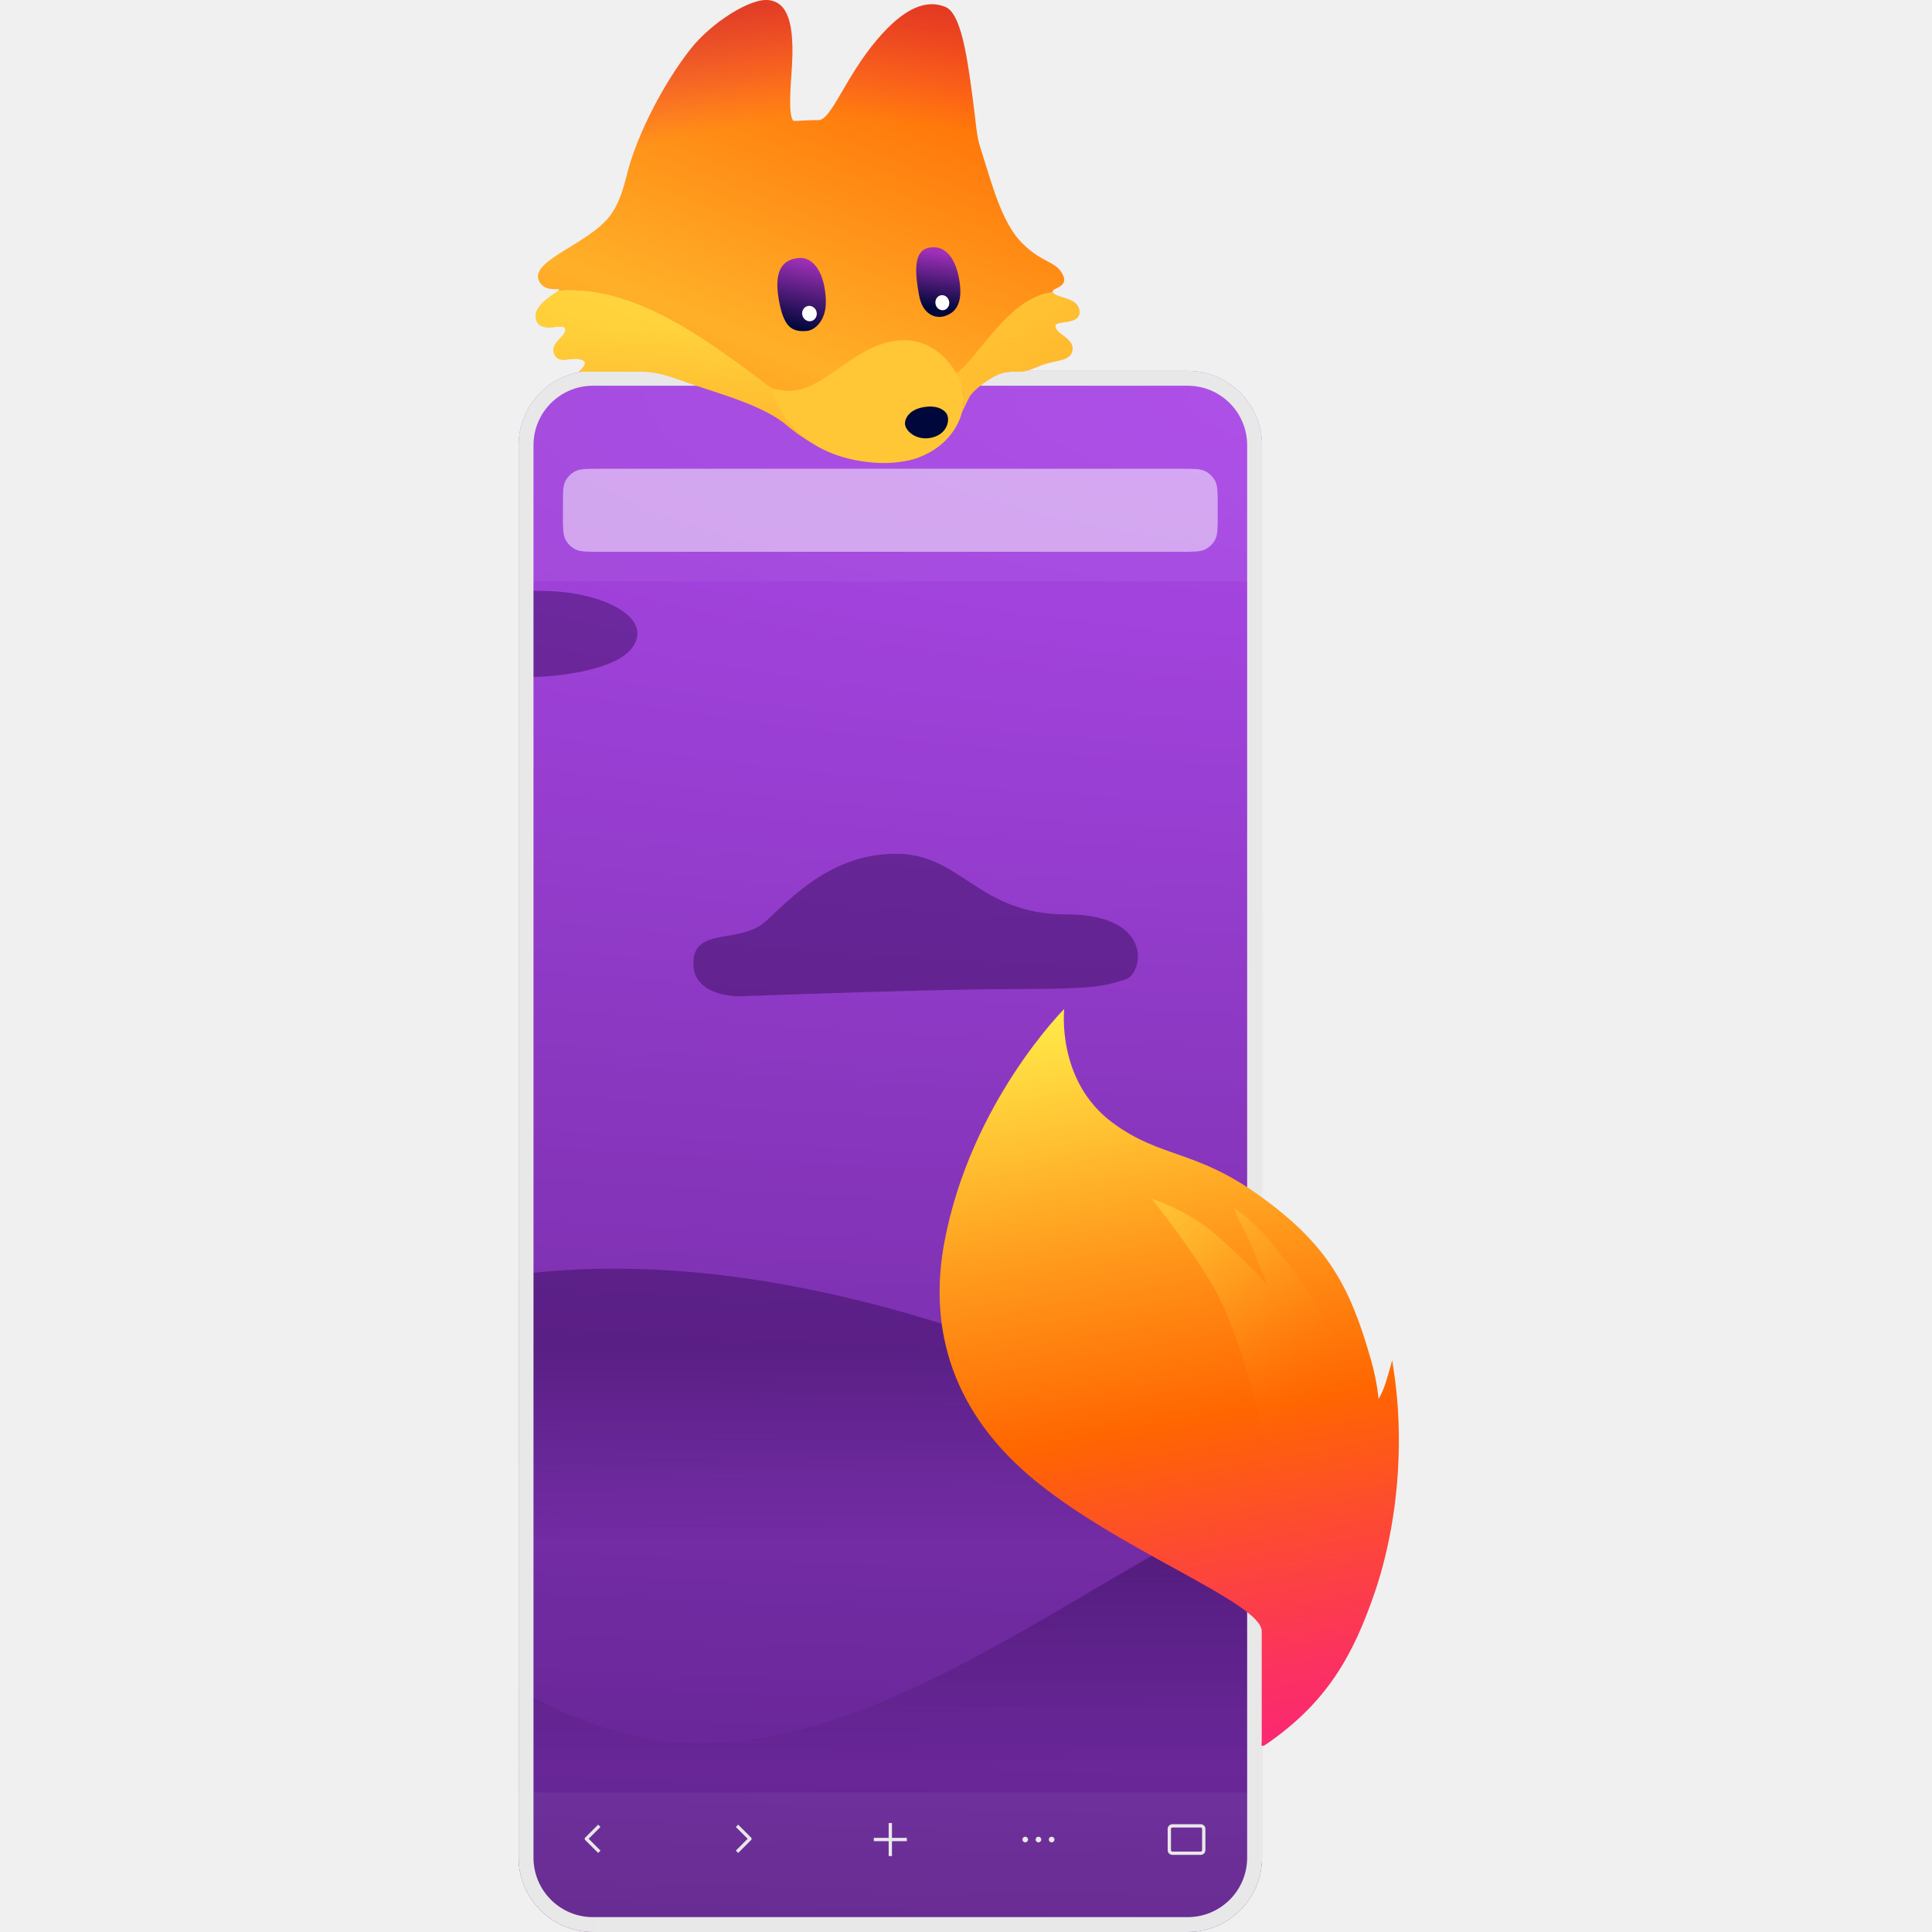
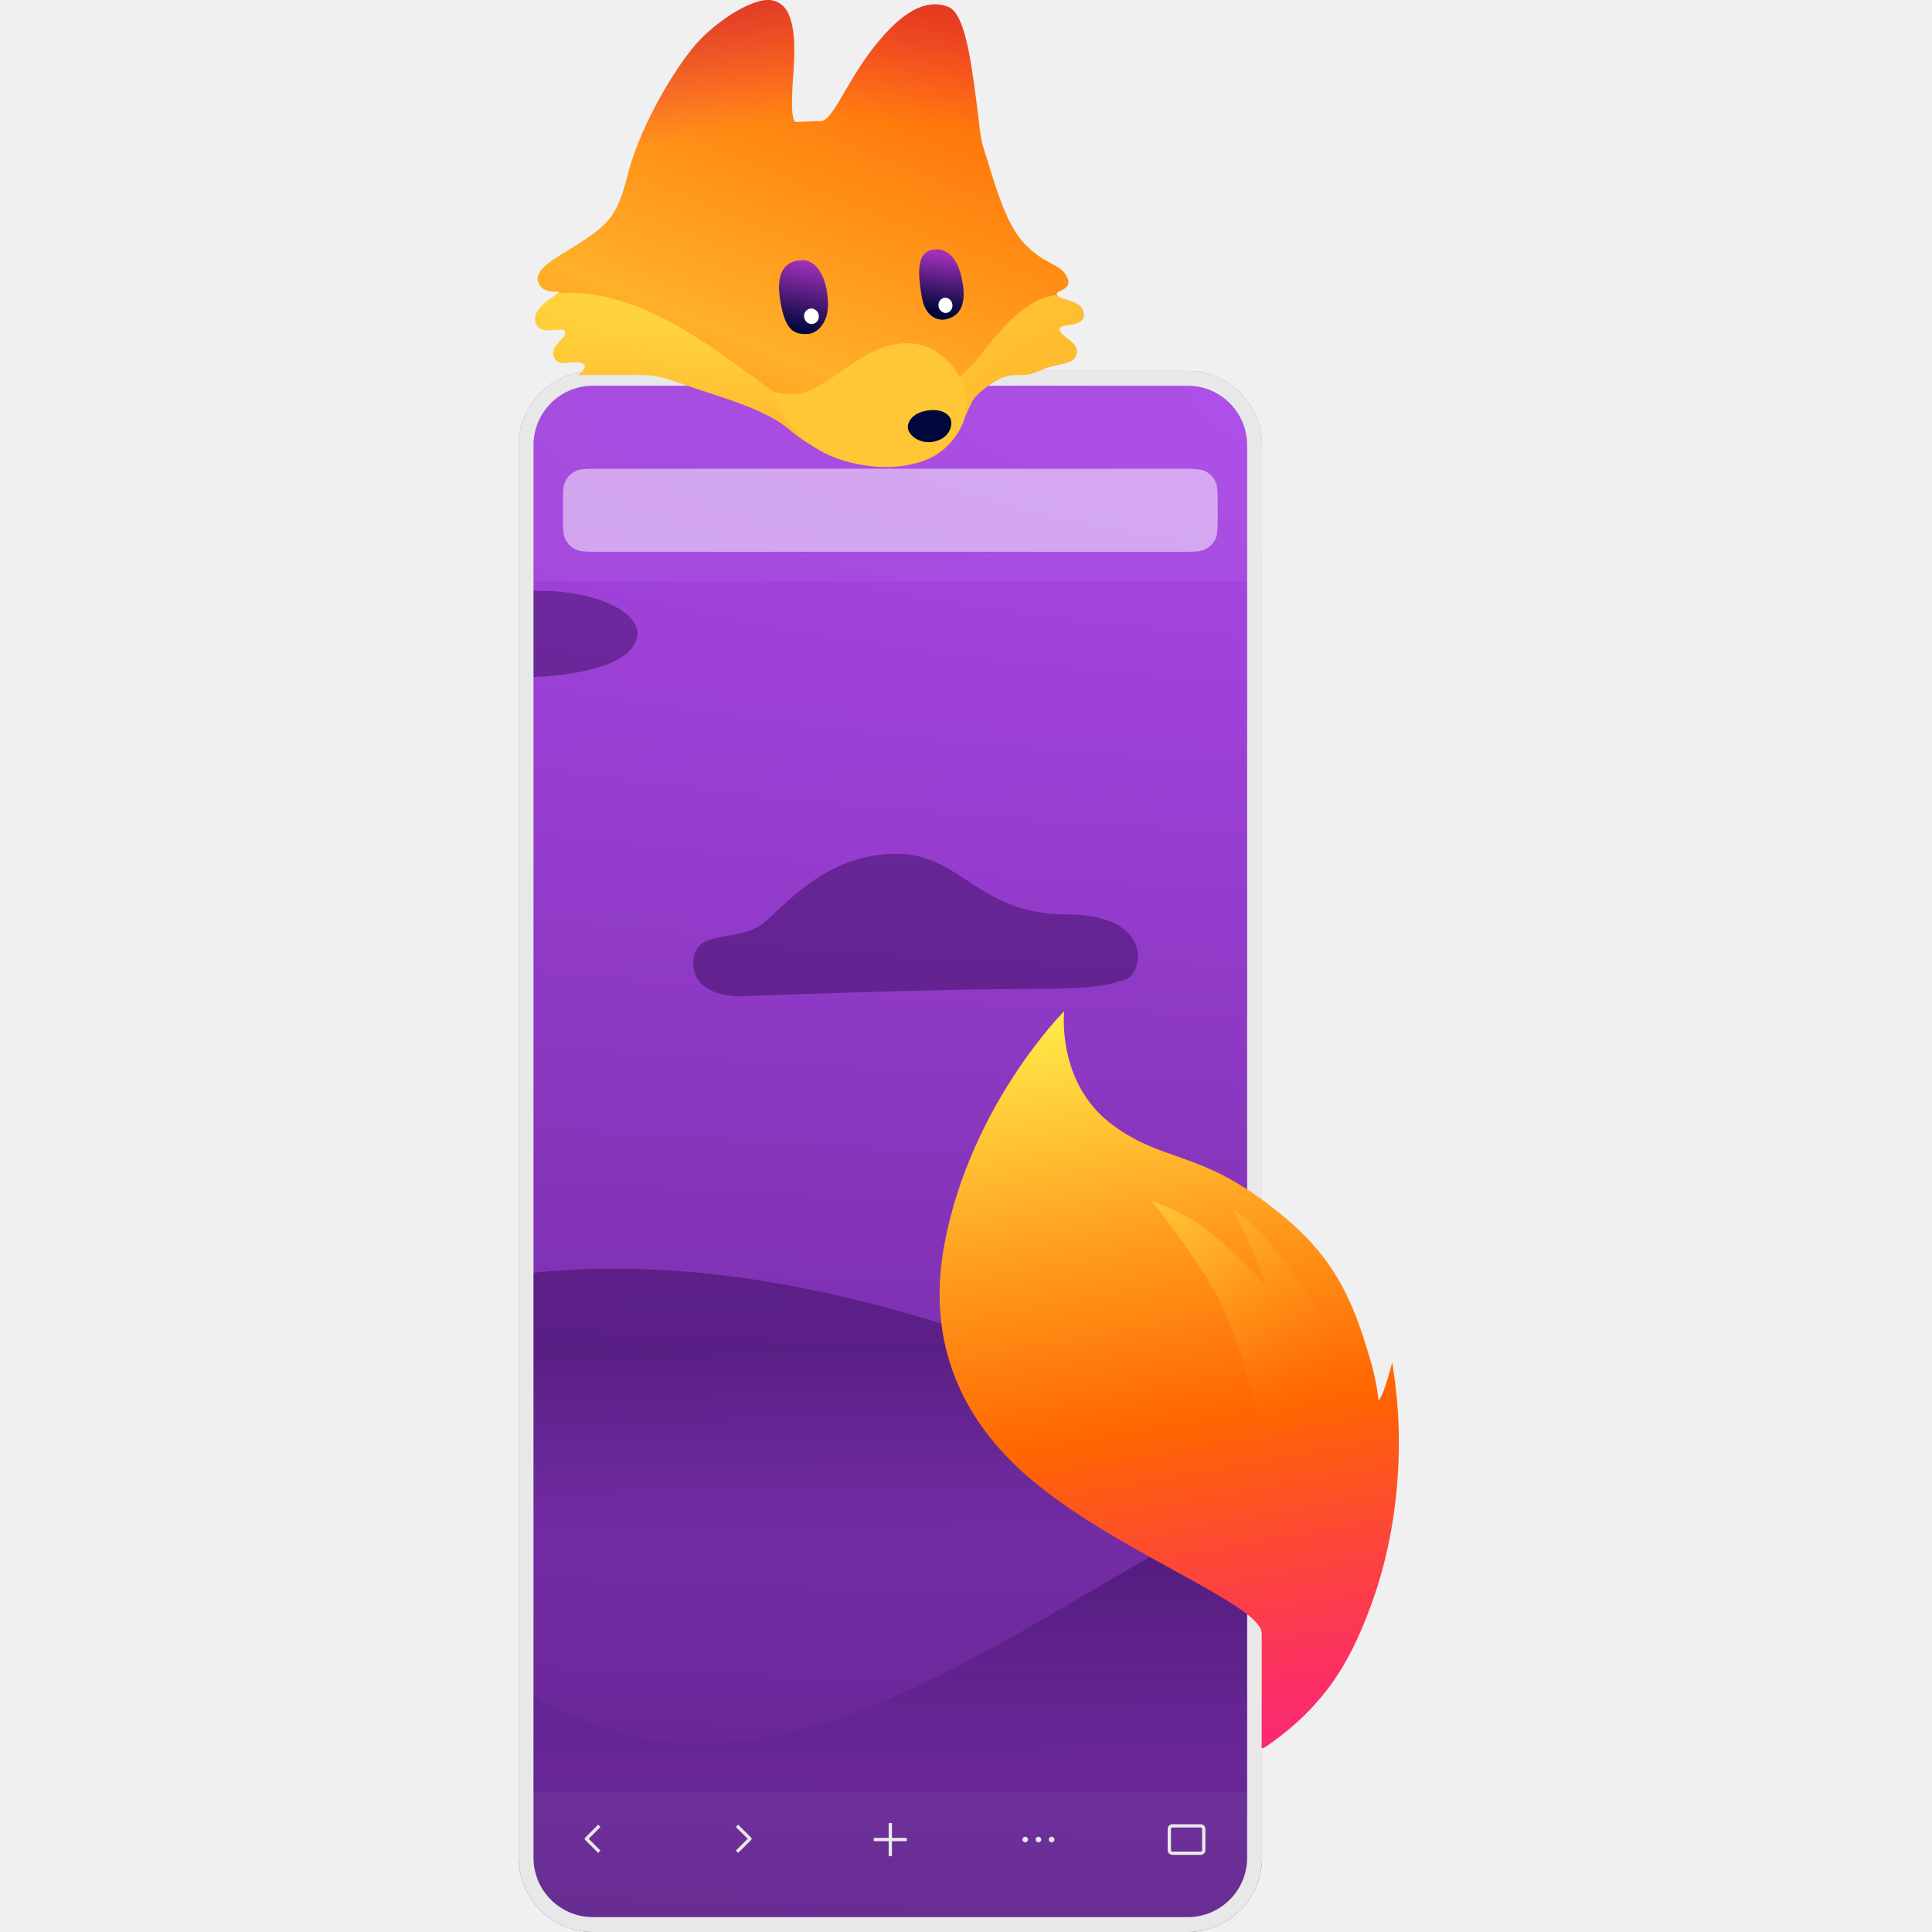
<svg xmlns="http://www.w3.org/2000/svg" width="300" height="300" fill="none" viewBox="0 0 300 300">
-   <g clip-path="url(#clip0_990_28315)">
-     <mask id="path-1-inside-1_990_28315" fill="#fff">
+   <g clip-path="url(#a)">
+     <mask id="h" fill="#fff">
      <path d="M80.532 69.131c0-6.375 5.168-11.543 11.544-11.543h92.347c6.376 0 11.544 5.168 11.544 11.543v219.326c0 6.375-5.168 11.543-11.544 11.543H92.076c-6.376 0-11.544-5.168-11.544-11.543z" />
    </mask>
-     <g clip-path="url(#clip1_990_28315)">
-       <g clip-path="url(#clip2_990_28315)">
+     <g clip-path="url(#b)">
+       <g clip-path="url(#c)">
        <path fill="#fff" d="M-37.788 57.588h571.38v286.58c0 6.553-5.313 11.866-11.867 11.866H-25.921c-6.554 0-11.867-5.313-11.867-11.866z" />
-         <path fill="url(#paint0_radial_990_28315)" d="M0 0h571.973v298.447H0z" transform="translate(-38.084 57.588)" />
-         <path fill="url(#paint1_linear_990_28315)" fill-opacity=".64" d="M42.212 209.147c-15.437 6.555-38.987 8.714-48.833 8.974v61.513h446.78v-67.171c-15.123.313-41.744-9.364-53.165-14.241-56.512-19.899-95.302-5.852-114.796 3.902s-69.508 21.264-125.035 3.707c-55.528-17.558-85.654-4.878-104.951 3.316" opacity=".6" />
-         <path fill="url(#paint2_linear_990_28315)" d="M13.67 228.768c-19.657-2.528-50.588 8.076-63.597 13.694v40.66h471.608v-61.095c-2.065 4.143-18.047 14.03-65.455 20.435-59.261 8.005-78.257-21.699-122.858-20.435s-83.212 48.665-124.922 48.665c-32.566 0-56.164-36.958-94.776-41.924" opacity=".6" />
+         <path fill="url(#d)" d="M0 0h571.973v298.447H0z" transform="translate(-38.084 57.588)" />
+         <path fill="url(#e)" fill-opacity=".64" d="M42.212 209.147c-15.437 6.555-38.987 8.714-48.833 8.974v61.513h446.78v-67.171c-15.123.313-41.744-9.364-53.165-14.241-56.512-19.899-95.302-5.852-114.796 3.902s-69.508 21.264-125.035 3.707c-55.528-17.558-85.654-4.878-104.951 3.316" opacity=".6" />
+         <path fill="url(#f)" d="M13.67 228.768c-19.657-2.528-50.588 8.076-63.597 13.694v40.66h471.608v-61.095c-2.065 4.143-18.047 14.03-65.455 20.435-59.261 8.005-78.257-21.699-122.858-20.435s-83.212 48.665-124.922 48.665c-32.566 0-56.164-36.958-94.776-41.924" opacity=".6" />
        <path fill="#210340" d="M39.587 105.161h42.011c4.467 0 14.052-.942 16.66-4.709 3.259-4.708-5.07-8.692-14.125-8.692s-7.605-7.605-20.643-7.605-17.384 6.881-21.005 10.14c-3.622 3.26-11.59.725-11.59 6.157 0 4.346 5.795 4.95 8.692 4.709m68.072 44.436c0 4.635 5.553 5.311 8.33 5.07 9.537-.362 31.291-1.086 42.011-1.086 13.4 0 13.762-.673 16.659-1.449 2.898-.776 4.708-10.141-9.054-10.141s-16.297-9.416-26.438-9.416-16.297 6.881-20.281 10.503-11.227.724-11.227 6.519" opacity=".4" />
      </g>
    </g>
-     <g fill="#fff" clip-path="url(#clip3_990_28315)">
+     <g fill="#fff" clip-path="url(#g)">
      <path fill-opacity=".05" d="M80.532 57.588h115.434v32.71H80.532z" />
      <path fill-opacity=".5" d="M87.413 78.414c0-1.97 0-2.954.383-3.706a3.5 3.5 0 0 1 1.537-1.536c.752-.384 1.737-.384 3.706-.384h90.421c1.969 0 2.954 0 3.706.384a3.5 3.5 0 0 1 1.536 1.536c.383.752.383 1.737.383 3.706v1.64c0 1.97 0 2.955-.383 3.707a3.5 3.5 0 0 1-1.536 1.536c-.752.384-1.737.384-3.706.384H93.039c-1.97 0-2.954 0-3.706-.384a3.5 3.5 0 0 1-1.537-1.536c-.383-.752-.383-1.737-.383-3.706z" />
    </g>
    <path fill="#fff" fill-opacity=".05" d="M80.532 278.318h115.434V300H80.532z" />
    <path fill="#e8e8e8" fill-rule="evenodd" d="m90.863 285.346 2.016-2.016.363.362-1.835 1.835 1.835 1.835-.363.363-2.016-2.016a.255.255 0 0 1 0-.363m25.234.181-1.835-1.835.362-.362 2.017 2.016a.256.256 0 0 1 0 .363l-2.017 2.016-.362-.363z" clip-rule="evenodd" />
    <path fill="#e8e8e8" d="M137.993 285.899v2.307h.513v-2.307h2.307v-.513h-2.307v-2.307h-.513v2.307h-2.307v.513zm21.643-.256a.439.439 0 1 1-.878 0 .439.439 0 0 1 .878 0m2.051 0a.439.439 0 1 1-.878 0 .439.439 0 0 1 .878 0m2.051 0a.439.439 0 1 1-.878 0 .439.439 0 0 1 .878 0" />
    <path fill="#e8e8e8" fill-rule="evenodd" d="M182.046 283.775a.22.22 0 0 0-.218.218v3.299c0 .121.098.219.218.219h4.398a.22.22 0 0 0 .219-.219v-3.299a.22.22 0 0 0-.219-.218zm-.731.218c0-.404.328-.731.731-.731h4.398c.404 0 .732.327.732.731v3.299a.73.73 0 0 1-.732.731h-4.398a.73.73 0 0 1-.731-.731z" clip-rule="evenodd" />
  </g>
-   <path fill="#e8e8e8" d="M92.076 57.588v2.308h92.347v-4.618H92.076zM195.967 69.13h-2.309v219.326h4.617V69.131zM184.423 300v-2.309H92.076v4.618h92.347zm-103.89-11.543h2.308V69.131h-4.617v219.326zM92.075 300v-2.309a9.234 9.234 0 0 1-9.235-9.234h-4.617c0 7.65 6.201 13.852 13.852 13.852zm103.891-11.543h-2.309c0 5.1-4.135 9.234-9.235 9.234v4.618c7.651 0 13.852-6.202 13.852-13.852zm-11.544-230.87v2.31c5.1 0 9.235 4.134 9.235 9.234h4.617c0-7.65-6.201-13.852-13.852-13.852zm-92.347 0V55.28c-7.65 0-13.852 6.202-13.852 13.852h4.617c0-5.1 4.135-9.235 9.235-9.235z" mask="url(#path-1-inside-1_990_28315)" />
-   <path fill="url(#paint3_linear_990_28315)" d="M195.911 270.637s-.261.88.717.204c9.28-6.404 13.451-13.55 16.922-23.808 2.078-6.159 4.025-15.35 3.61-26.414-.179-4.889-.986-9.403-.986-9.403s-.399 1.622-1.051 3.626c-.513 1.581-1.059 2.371-1.059 2.371s-.204-2.591-1.149-5.932c-3.333-11.806-6.893-18.112-17.363-25.64-9.94-7.146-15.285-5.769-22.764-11.285-8.8-6.485-7.537-17.68-7.537-17.68s-14.544 14.511-18.609 36.216c-2.274 12.14.301 25.217 13.174 36.249 13.281 11.382 36.103 19.669 36.103 24.15v17.338z" />
-   <path fill="url(#paint4_linear_990_28315)" d="M208.336 210.833c-3.438-8.213-5.043-10.388-10.306-17.11-3.553-4.53-6.51-6.2-6.51-6.2l3.039 6.42 2.46 6.152c.84.464-3.08-3.993-8.742-8.808-3.984-3.39-9.484-5.158-9.484-5.158s5.581 6.763 9.622 13.68c4.042 6.918 8.018 22.227 8.238 26.937.383 8.49 6.607 3.674 10.852 3.853s5.199-6.558.848-19.766z" />
-   <path fill="url(#paint5_linear_990_28315)" d="M165.112 42.834c-1.002-2.37-3.21-1.833-6.469-5.157-1.222-1.247-2.192-2.917-3.031-4.807-1.352-3.056-2.33-6.681-3.405-10.014-.603-1.874-.612-3.454-1.214-7.927-.856-6.364-1.817-12.89-4.213-13.851-2.843-1.15-6.249-.033-10.575 5.067-5.036 5.932-7.122 12.556-9.134 12.507-1.426-.033-3.186.147-3.732.122-.097 0-.154-.016-.171-.032a1.5 1.5 0 0 1-.228-.457c-.301-.92-.342-2.876-.024-7.145.586-7.92-.783-10.698-3.439-11.105-2.86-.448-9.052 3.52-12.246 7.585-4.147 5.272-8.204 13.118-9.728 18.895-.358 1.377-.725 2.892-1.312 4.334-.39.962-.871 1.899-1.523 2.73-3.488 4.44-12.36 6.852-10.992 9.997.913 2.094 3.797.888 3.007 1.572 11.798-.888 22.675 7.415 32.061 14.373 3.61 8.417 11.57 13.1 21.255 12.077 4.009 0 12.252-5.302 8.565-13.35 3.389-2.118 7.863-12.138 14.935-12.855-.008-.017-.024-.033-.032-.05-.294-.618 2.428-.66 1.645-2.517z" />
-   <path fill="url(#paint6_linear_990_28315)" d="M136.84 25.04c6.453 1.874 11.415 7.691 11.415 7.691l7.39 2.82-.024-2.69c-1.353-3.054-2.331-6.68-3.406-10.013-.603-1.874-.611-3.454-1.214-7.927-.856-6.364-1.817-12.89-4.212-13.851-2.844-1.15-6.25-.033-10.576 5.067-5.035 5.932-7.121 12.556-9.134 12.507-1.426-.032-3.185.147-3.731.122.627.774 3.356 3.325 13.508 6.266z" />
-   <path fill="url(#paint7_linear_990_28315)" d="M122.932 18.286c-.302-.921-.342-2.877-.025-7.146.587-7.92-.782-10.698-3.438-11.105-2.86-.448-9.052 3.52-12.246 7.585-4.147 5.272-8.204 13.118-9.728 18.895-.359 1.377-.725 2.892-1.312 4.334 3.471-2.224 9.223-5.622 15.595-8.188 4.497-1.817 8.987-3.545 11.146-4.376z" />
-   <path fill="url(#paint8_linear_990_28315)" d="M120.121 60.417a15 15 0 0 1-1.377-.896c-9.386-6.958-20.263-15.26-32.06-14.373-.058.05-.131.106-.229.18-.774.562-3.927 2.354-3.186 4.407.79 2.184 4.229.278 4.506 1.312.301 1.133-2.298 2.045-1.768 3.748.684 2.192 3.283.139 4.693 1.312.554.464-.823 1.605-.823 1.605h9.68c2.843 0 4.782.888 8.204 2.053 4.457 1.524 10.902 3.267 14.495 6.331a23.3 23.3 0 0 0 4.294 2.933c-5.182-3.194-6.592-7.984-6.429-8.62z" />
-   <path fill="url(#paint9_linear_990_28315)" d="M148.459 57.957c.432.765.742 1.507.929 2.15.35 1.19.342 2.608-.057 4.025.236-.505.587-1.262 1.133-2.379.439-.912 2.493-2.631 4.383-3.528.953-.448 2.126-.505 2.126-.505h1.304c1.254 0 2.383-.623 3.561-1.05 2.224-.824 4.326-.53 4.676-2.241.383-1.883-2.713-2.591-2.648-3.83.049-.912 3.74-.106 3.748-2.102.008-2.395-3.528-2.11-4.122-3.08-7.073.725-11.66 10.438-15.049 12.556z" />
-   <path fill="url(#paint10_linear_990_28315)" d="M128.236 46.656c.098 2.998-1.613 4.611-2.957 4.734-2.428.22-3.634-.734-4.359-4.922-.791-4.587.684-6.167 3.063-6.404 2.445-.244 4.123 2.51 4.262 6.6z" />
-   <path fill="#fff" d="M125.989 49.85c.606-.155.965-.8.801-1.44-.163-.642-.787-1.036-1.393-.882s-.965.8-.802 1.44c.164.641.787 1.036 1.394.881" />
-   <path fill="url(#paint11_linear_990_28315)" d="M148.971 43.527c.611 3.764-.717 5.019-2.183 5.524-1.638.562-3.528-.342-4.05-3.072-.872-4.62-.749-7.569 2.225-7.585 1.947-.008 3.454 1.744 4 5.133z" />
-   <path fill="#fff" d="M146.538 48.156c.584-.11.961-.714.842-1.35-.119-.638-.689-1.066-1.272-.957s-.961.714-.842 1.35c.118.638.688 1.066 1.272.957" />
-   <path fill="url(#paint12_linear_990_28315)" d="M120.121 60.417a15 15 0 0 1-1.377-.896c-9.386-6.958-20.263-15.26-32.06-14.373-.058.05-.131.106-.229.18-.774.562-3.927 2.354-3.186 4.407.79 2.184 4.229.278 4.506 1.312.301 1.133-2.298 2.045-1.768 3.748.684 2.192 3.283.139 4.693 1.312.554.464-.823 1.605-.823 1.605h9.68c2.843 0 4.782.888 8.204 2.053 4.457 1.524 10.902 3.267 14.495 6.331a23.3 23.3 0 0 0 4.294 2.933c-5.182-3.194-6.592-7.984-6.429-8.62z" opacity=".6" />
-   <path fill="url(#paint13_linear_990_28315)" d="M148.459 57.957c.432.765.742 1.507.929 2.15.35 1.19.342 2.608-.057 4.025.236-.505.587-1.262 1.133-2.379.439-.912 2.493-2.631 4.383-3.528.953-.448 2.126-.505 2.126-.505h1.304c1.254 0 2.383-.623 3.561-1.05 2.224-.824 4.326-.53 4.676-2.241.383-1.883-2.713-2.591-2.648-3.83.049-.912 3.74-.106 3.748-2.102.008-2.395-3.528-2.11-4.122-3.08-7.073.725-11.66 10.438-15.049 12.556z" opacity=".6" />
-   <path fill="#ffc635" d="M149.387 60.108a11 11 0 0 0-.918-2.156c-1.39-2.469-4.071-5.128-8.086-5.12-7.311.008-11.915 7.659-17.558 7.838a9 9 0 0 1-2.731-.318q-.049-.012-.074.073c-.163.636 1.251 5.435 6.452 8.62 1.677 1.027 3.738 1.89 6.281 2.388 10.042 1.98 15.317-2.721 16.585-7.292.392-1.426.408-2.836.057-4.025z" />
-   <path fill="#00073a" d="M143.106 63.285c2.045-.456 3.348.163 3.853.905.62.912.212 3.202-2.305 3.772-2.388.538-4.196-1.108-4.131-2.29.049-.839.766-1.98 2.574-2.387z" />
+   <path fill="#e8e8e8" d="M92.076 57.588v2.308h92.347v-4.618H92.076zM195.967 69.13h-2.309v219.326h4.617V69.131zM184.423 300v-2.309H92.076v4.618h92.347zm-103.89-11.543h2.308V69.131h-4.617v219.326zM92.075 300v-2.309a9.234 9.234 0 0 1-9.235-9.234h-4.617c0 7.65 6.201 13.852 13.852 13.852zm103.891-11.543h-2.309c0 5.1-4.135 9.234-9.235 9.234v4.618c7.651 0 13.852-6.202 13.852-13.852zm-11.544-230.87v2.31c5.1 0 9.235 4.134 9.235 9.234h4.617c0-7.65-6.201-13.852-13.852-13.852zm-92.347 0V55.28c-7.65 0-13.852 6.202-13.852 13.852h4.617c0-5.1 4.135-9.235 9.235-9.235z" mask="url(#h)" />
+   <path fill="url(#i)" d="M195.91 270.98s-.261.88.717.204c9.28-6.404 13.452-13.55 16.923-23.808 2.078-6.159 4.025-15.35 3.609-26.414-.179-4.889-.986-9.403-.986-9.403s-.399 1.622-1.051 3.626c-.513 1.581-1.059 2.371-1.059 2.371s-.204-2.591-1.149-5.932c-3.332-11.806-6.893-18.112-17.362-25.64-9.941-7.146-15.285-5.769-22.765-11.285-8.799-6.485-7.537-17.68-7.537-17.68s-14.543 14.511-18.609 36.216c-2.273 12.14.302 25.217 13.175 36.249 13.281 11.382 36.102 19.669 36.102 24.15v17.338z" />
+   <path fill="url(#j)" d="M208.336 211.176c-3.438-8.213-5.043-10.388-10.307-17.11-3.552-4.53-6.51-6.2-6.51-6.2l3.039 6.42 2.461 6.152c.839.464-3.08-3.993-8.743-8.808-3.984-3.389-9.484-5.158-9.484-5.158s5.582 6.763 9.623 13.68c4.041 6.918 8.017 22.227 8.237 26.937.383 8.49 6.608 3.674 10.853 3.853s5.198-6.558.847-19.766z" />
+   <path fill="url(#k)" d="M165.765 43.206c-1.011-2.392-3.238-1.85-6.526-5.202-1.233-1.258-2.211-2.942-3.057-4.849-1.364-3.082-2.35-6.739-3.435-10.1-.608-1.89-.617-3.485-1.225-7.997-.863-6.418-1.833-13.001-4.249-13.971-2.868-1.159-6.303-.033-10.667 5.112-5.079 5.983-7.183 12.664-9.213 12.615-1.438-.033-3.213.148-3.764.123-.099 0-.156-.016-.173-.033a1.5 1.5 0 0 1-.23-.46c-.304-.928-.345-2.9-.024-7.207.591-7.989-.789-10.791-3.468-11.202-2.885-.452-9.131 3.55-12.353 7.651-4.183 5.318-8.276 13.232-9.812 19.059-.362 1.389-.732 2.917-1.324 4.372-.394.97-.879 1.915-1.536 2.753-3.518 4.479-12.468 6.912-11.087 10.084.92 2.112 3.83.896 3.033 1.586 11.24.41 27.027 13.73 35.825 20.844 8.058 4.715 8.423 6.454 17.751 5.725 4.043 0 9.928-2.705 10.281-11.988 3.419-2.137 6.496-13.55 13.629-14.273-.008-.016-.028-.094-.037-.11-.295-.625 2.45-.666 1.661-2.54z" />
+   <path fill="url(#l)" d="M137.246 25.257c6.509 1.89 11.514 7.758 11.514 7.758l7.454 2.844-.025-2.712c-1.364-3.082-2.35-6.74-3.435-10.1-.608-1.89-.616-3.485-1.225-7.997-.863-6.419-1.832-13.001-4.249-13.971-2.868-1.159-6.303-.033-10.667 5.112-5.079 5.983-7.183 12.664-9.213 12.615-1.438-.033-3.213.148-3.764.123.633.78 3.386 3.353 13.626 6.32z" />
+   <path fill="url(#m)" d="M123.218 18.444c-.304-.928-.345-2.9-.025-7.207.592-7.989-.789-10.791-3.468-11.202-2.885-.452-9.131 3.55-12.352 7.651-4.183 5.318-8.276 13.232-9.813 19.059-.362 1.389-.731 2.917-1.323 4.372 3.5-2.244 9.303-5.67 15.73-8.26 4.536-1.832 9.065-3.575 11.242-4.413z" />
+   <path fill="url(#n)" d="M120.383 60.942a15 15 0 0 1-1.389-.904c-9.468-7.019-20.44-15.393-32.34-14.498a5 5 0 0 1-.23.181c-.78.567-3.96 2.375-3.213 4.446.797 2.203 4.266.28 4.545 1.323.304 1.143-2.318 2.063-1.784 3.78.69 2.212 3.313.14 4.734 1.324.56.468-.83 1.619-.83 1.619h9.764c2.868 0 4.824.896 8.276 2.071 4.495 1.537 10.996 3.296 14.62 6.386a23.5 23.5 0 0 0 4.331 2.958c-5.227-3.221-6.649-8.054-6.484-8.695z" />
+   <path fill="url(#o)" d="M148.966 58.46c.436.772.748 1.52.937 2.17.353 1.2.345 2.63-.057 4.06.238-.51.591-1.275 1.142-2.4.444-.921 2.515-2.655 4.421-3.56.962-.451 2.145-.509 2.145-.509h1.315c1.265 0 2.404-.628 3.592-1.06 2.243-.83 4.364-.534 4.717-2.26.386-1.898-2.737-2.613-2.671-3.863.049-.92 3.772-.106 3.781-2.12.008-2.416-3.559-2.128-4.159-3.106-7.134.731-11.76 10.527-15.179 12.664z" />
+   <path fill="url(#p)" d="M128.568 47.06c.099 3.025-1.627 4.652-2.983 4.776-2.449.221-3.665-.74-4.397-4.964-.797-4.627.691-6.222 3.09-6.46 2.466-.246 4.159 2.531 4.299 6.657z" />
+   <path fill="#fff" d="M126.301 50.282c.611-.156.973-.806.808-1.453-.164-.646-.793-1.044-1.405-.889-.611.156-.973.807-.809 1.453.165.647.794 1.045 1.406.889" />
+   <path fill="url(#q)" d="M149.483 43.905c.616 3.797-.723 5.062-2.203 5.572-1.651.567-3.558-.345-4.084-3.098-.879-4.66-.756-7.635 2.244-7.652 1.964-.008 3.484 1.759 4.035 5.178z" />
+   <path fill="#fff" d="M147.028 48.574c.589-.11.969-.72.849-1.363-.12-.642-.694-1.074-1.283-.964s-.969.72-.85 1.362c.12.643.695 1.074 1.284.965" />
+   <path fill="url(#r)" d="M120.383 60.942a15 15 0 0 1-1.389-.904c-9.468-7.019-20.44-15.393-32.34-14.498a5 5 0 0 1-.23.181c-.78.567-3.96 2.375-3.213 4.446.797 2.203 4.266.28 4.545 1.323.304 1.143-2.318 2.063-1.784 3.78.69 2.212 3.313.14 4.734 1.324.56.468-.83 1.619-.83 1.619h9.764c2.868 0 4.824.896 8.276 2.071 4.495 1.537 10.996 3.296 14.62 6.386a23.5 23.5 0 0 0 4.331 2.958c-5.227-3.221-6.649-8.054-6.484-8.695z" opacity=".6" />
+   <path fill="url(#s)" d="M148.966 58.46c.436.772.748 1.52.937 2.17.353 1.2.345 2.63-.057 4.06.238-.51.591-1.275 1.142-2.4.444-.921 2.515-2.655 4.421-3.56.962-.451 2.145-.509 2.145-.509h1.315c1.265 0 2.404-.628 3.592-1.06 2.243-.83 4.364-.534 4.717-2.26.386-1.898-2.737-2.613-2.671-3.863.049-.92 3.772-.106 3.781-2.12.008-2.416-3.559-2.128-4.159-3.106-7.134.731-11.76 10.527-15.179 12.664z" opacity=".6" />
+   <path fill="#ffc635" d="M149.902 60.63a11 11 0 0 0-.925-2.175c-1.402-2.49-4.106-5.173-8.157-5.165-7.374.008-12.018 7.726-17.71 7.906a9 9 0 0 1-2.755-.32q-.049-.013-.074.074c-.165.64 1.262 5.481 6.508 8.695 1.691 1.035 3.77 1.907 6.335 2.408 10.13 1.997 15.45-2.745 16.729-7.356.396-1.438.412-2.86.057-4.06z" />
+   <path fill="#00073a" d="M143.566 63.834c2.063-.46 3.378.165 3.888.913.624.92.213 3.23-2.326 3.805-2.408.542-4.233-1.118-4.167-2.31.05-.846.773-1.997 2.597-2.408z" />
  <defs>
-     <linearGradient id="paint1_linear_990_28315" x1="-6.621" x2="-6.621" y1="209.615" y2="239.917" gradientUnits="userSpaceOnUse">
+     <linearGradient id="e" x1="-6.621" x2="-6.621" y1="209.615" y2="239.917" gradientUnits="userSpaceOnUse">
      <stop stop-color="#210340" />
      <stop offset="1" stop-color="#210340" stop-opacity="0" />
    </linearGradient>
-     <linearGradient id="paint2_linear_990_28315" x1="186.19" x2="186.19" y1="221.987" y2="274.613" gradientUnits="userSpaceOnUse">
+     <linearGradient id="f" x1="186.19" x2="186.19" y1="221.987" y2="274.613" gradientUnits="userSpaceOnUse">
      <stop stop-color="#210340" />
      <stop offset="1" stop-color="#210340" stop-opacity="0" />
    </linearGradient>
-     <linearGradient id="paint3_linear_990_28315" x1="171.859" x2="192.35" y1="155.511" y2="271.753" gradientUnits="userSpaceOnUse">
+     <linearGradient id="i" x1="171.858" x2="192.35" y1="155.854" y2="272.097" gradientUnits="userSpaceOnUse">
      <stop stop-color="#ffeb49" />
      <stop offset=".32" stop-color="#ff9b1d" />
      <stop offset=".56" stop-color="#f60" />
      <stop offset=".74" stop-color="#fd4835" />
      <stop offset=".91" stop-color="#fb3161" />
      <stop offset="1" stop-color="#fb2872" />
    </linearGradient>
-     <linearGradient id="paint4_linear_990_28315" x1="176.771" x2="204.036" y1="186.938" y2="219.588" gradientUnits="userSpaceOnUse">
+     <linearGradient id="j" x1="176.77" x2="204.036" y1="187.281" y2="219.931" gradientUnits="userSpaceOnUse">
      <stop stop-color="#ffc635" />
      <stop offset=".09" stop-color="#ffc132" stop-opacity=".96" />
      <stop offset=".24" stop-color="#ffb62c" stop-opacity=".84" />
      <stop offset=".44" stop-color="#ffa422" stop-opacity=".66" />
      <stop offset=".67" stop-color="#ff8c15" stop-opacity=".4" />
      <stop offset=".94" stop-color="#ff6c03" stop-opacity=".07" />
      <stop offset="1" stop-color="#f60" stop-opacity="0" />
    </linearGradient>
-     <linearGradient id="paint5_linear_990_28315" x1="141.003" x2="77.118" y1="2.039" y2="160.153" gradientUnits="userSpaceOnUse">
+     <linearGradient id="k" x1="141.446" x2="77.006" y1="2.057" y2="161.542" gradientUnits="userSpaceOnUse">
      <stop stop-color="#f60" />
      <stop offset=".33" stop-color="#ffb029" />
      <stop offset=".46" stop-color="#ff9218" />
      <stop offset=".63" stop-color="#f60" />
      <stop offset=".97" stop-color="#fb2872" />
    </linearGradient>
-     <linearGradient id="paint6_linear_990_28315" x1="139.806" x2="142.063" y1="23.337" y2="-3.281" gradientUnits="userSpaceOnUse">
+     <linearGradient id="l" x1="140.237" x2="142.514" y1="23.54" y2="-3.31" gradientUnits="userSpaceOnUse">
      <stop offset=".15" stop-color="#fb2872" stop-opacity="0" />
      <stop offset=".37" stop-color="#e41a63" stop-opacity=".18" />
      <stop offset=".64" stop-color="#cf0e54" stop-opacity=".36" />
      <stop offset=".85" stop-color="#c2064c" stop-opacity=".46" />
      <stop offset="1" stop-color="#be0449" stop-opacity=".5" />
    </linearGradient>
-     <linearGradient id="paint7_linear_990_28315" x1="110.531" x2="105.838" y1="22.555" y2="-.128" gradientUnits="userSpaceOnUse">
+     <linearGradient id="m" x1="110.709" x2="105.976" y1="22.751" y2="-.129" gradientUnits="userSpaceOnUse">
      <stop offset=".09" stop-color="#fb2872" stop-opacity="0" />
      <stop offset=".1" stop-color="#f92771" stop-opacity=".01" />
      <stop offset=".38" stop-color="#df175f" stop-opacity=".22" />
      <stop offset=".63" stop-color="#cd0d53" stop-opacity=".37" />
      <stop offset=".84" stop-color="#c2064b" stop-opacity=".47" />
      <stop offset="1" stop-color="#be0449" stop-opacity=".5" />
    </linearGradient>
-     <linearGradient id="paint8_linear_990_28315" x1="126.409" x2="70.269" y1="4.682" y2="146.023" gradientUnits="userSpaceOnUse">
+     <linearGradient id="n" x1="126.725" x2="70.098" y1="4.723" y2="147.29" gradientUnits="userSpaceOnUse">
      <stop stop-color="#f60" />
      <stop offset=".33" stop-color="#ffb029" />
      <stop offset=".46" stop-color="#ff9218" />
      <stop offset=".63" stop-color="#f60" />
      <stop offset="1" stop-color="#fb2872" />
    </linearGradient>
-     <linearGradient id="paint9_linear_990_28315" x1="170.957" x2="114.817" y1="22.38" y2="163.721" gradientUnits="userSpaceOnUse">
+     <linearGradient id="o" x1="171.659" x2="115.032" y1="22.575" y2="165.142" gradientUnits="userSpaceOnUse">
      <stop stop-color="#f60" />
      <stop offset=".33" stop-color="#ffb029" />
      <stop offset=".46" stop-color="#ff9218" />
      <stop offset=".63" stop-color="#f60" />
      <stop offset="1" stop-color="#fb2872" />
    </linearGradient>
-     <linearGradient id="paint10_linear_990_28315" x1="117.346" x2="114.311" y1="36.477" y2="50.882" gradientUnits="userSpaceOnUse">
+     <linearGradient id="p" x1="117.583" x2="114.523" y1="36.793" y2="51.324" gradientUnits="userSpaceOnUse">
      <stop offset=".15" stop-color="#a030b9" />
      <stop offset=".88" stop-color="#00073a" />
    </linearGradient>
-     <linearGradient id="paint11_linear_990_28315" x1="136.965" x2="135.306" y1="35.987" y2="47.984" gradientUnits="userSpaceOnUse">
+     <linearGradient id="q" x1="137.373" x2="135.699" y1="36.3" y2="48.401" gradientUnits="userSpaceOnUse">
      <stop offset=".16" stop-color="#a030b9" />
      <stop offset=".88" stop-color="#00073a" />
    </linearGradient>
-     <linearGradient id="paint12_linear_990_28315" x1="103.882" x2="114.93" y1="50.303" y2="153.532" gradientUnits="userSpaceOnUse">
+     <linearGradient id="r" x1="104.002" x2="115.147" y1="50.739" y2="154.864" gradientUnits="userSpaceOnUse">
      <stop stop-color="#ffeb49" />
      <stop offset=".36" stop-color="#ffb52b" stop-opacity=".6" />
      <stop offset=".67" stop-color="#ff8a14" stop-opacity=".28" />
      <stop offset=".89" stop-color="#ff7005" stop-opacity=".08" />
      <stop offset="1" stop-color="#f60" stop-opacity="0" />
    </linearGradient>
-     <linearGradient id="paint13_linear_990_28315" x1="157.098" x2="168.144" y1="44.604" y2="147.841" gradientUnits="userSpaceOnUse">
+     <linearGradient id="s" x1="157.68" x2="168.821" y1="44.991" y2="149.124" gradientUnits="userSpaceOnUse">
      <stop stop-color="#ffeb49" />
      <stop offset=".36" stop-color="#ffb52b" stop-opacity=".6" />
      <stop offset=".67" stop-color="#ff8a14" stop-opacity=".28" />
      <stop offset=".89" stop-color="#ff7005" stop-opacity=".08" />
      <stop offset="1" stop-color="#f60" stop-opacity="0" />
    </linearGradient>
-     <clipPath id="clip0_990_28315">
+     <clipPath id="a">
      <path fill="#fff" d="M80.532 69.131c0-6.375 5.168-11.543 11.544-11.543h92.347c6.376 0 11.544 5.168 11.544 11.543v219.326c0 6.375-5.168 11.543-11.544 11.543H92.076c-6.376 0-11.544-5.168-11.544-11.543z" />
    </clipPath>
-     <clipPath id="clip1_990_28315">
+     <clipPath id="b">
      <path fill="#fff" d="M80.532 57.588h115.434V300H80.532z" />
    </clipPath>
-     <clipPath id="clip2_990_28315">
+     <clipPath id="c">
      <path fill="#fff" d="M80.532 57.588h115.434V300H80.532z" />
    </clipPath>
-     <clipPath id="clip3_990_28315">
+     <clipPath id="g">
      <path fill="#fff" d="M80.532 57.588h115.434v32.71H80.532z" />
    </clipPath>
-     <radialGradient id="paint0_radial_990_28315" cx="0" cy="0" r="1" gradientTransform="matrix(0 448.708 -1851.42 0 285.987 0)" gradientUnits="userSpaceOnUse">
+     <radialGradient id="d" cx="0" cy="0" r="1" gradientTransform="matrix(0 448.708 -1851.42 0 285.987 0)" gradientUnits="userSpaceOnUse">
      <stop stop-color="#ae49ec" />
      <stop offset="1" stop-color="#210340" />
    </radialGradient>
  </defs>
</svg>
